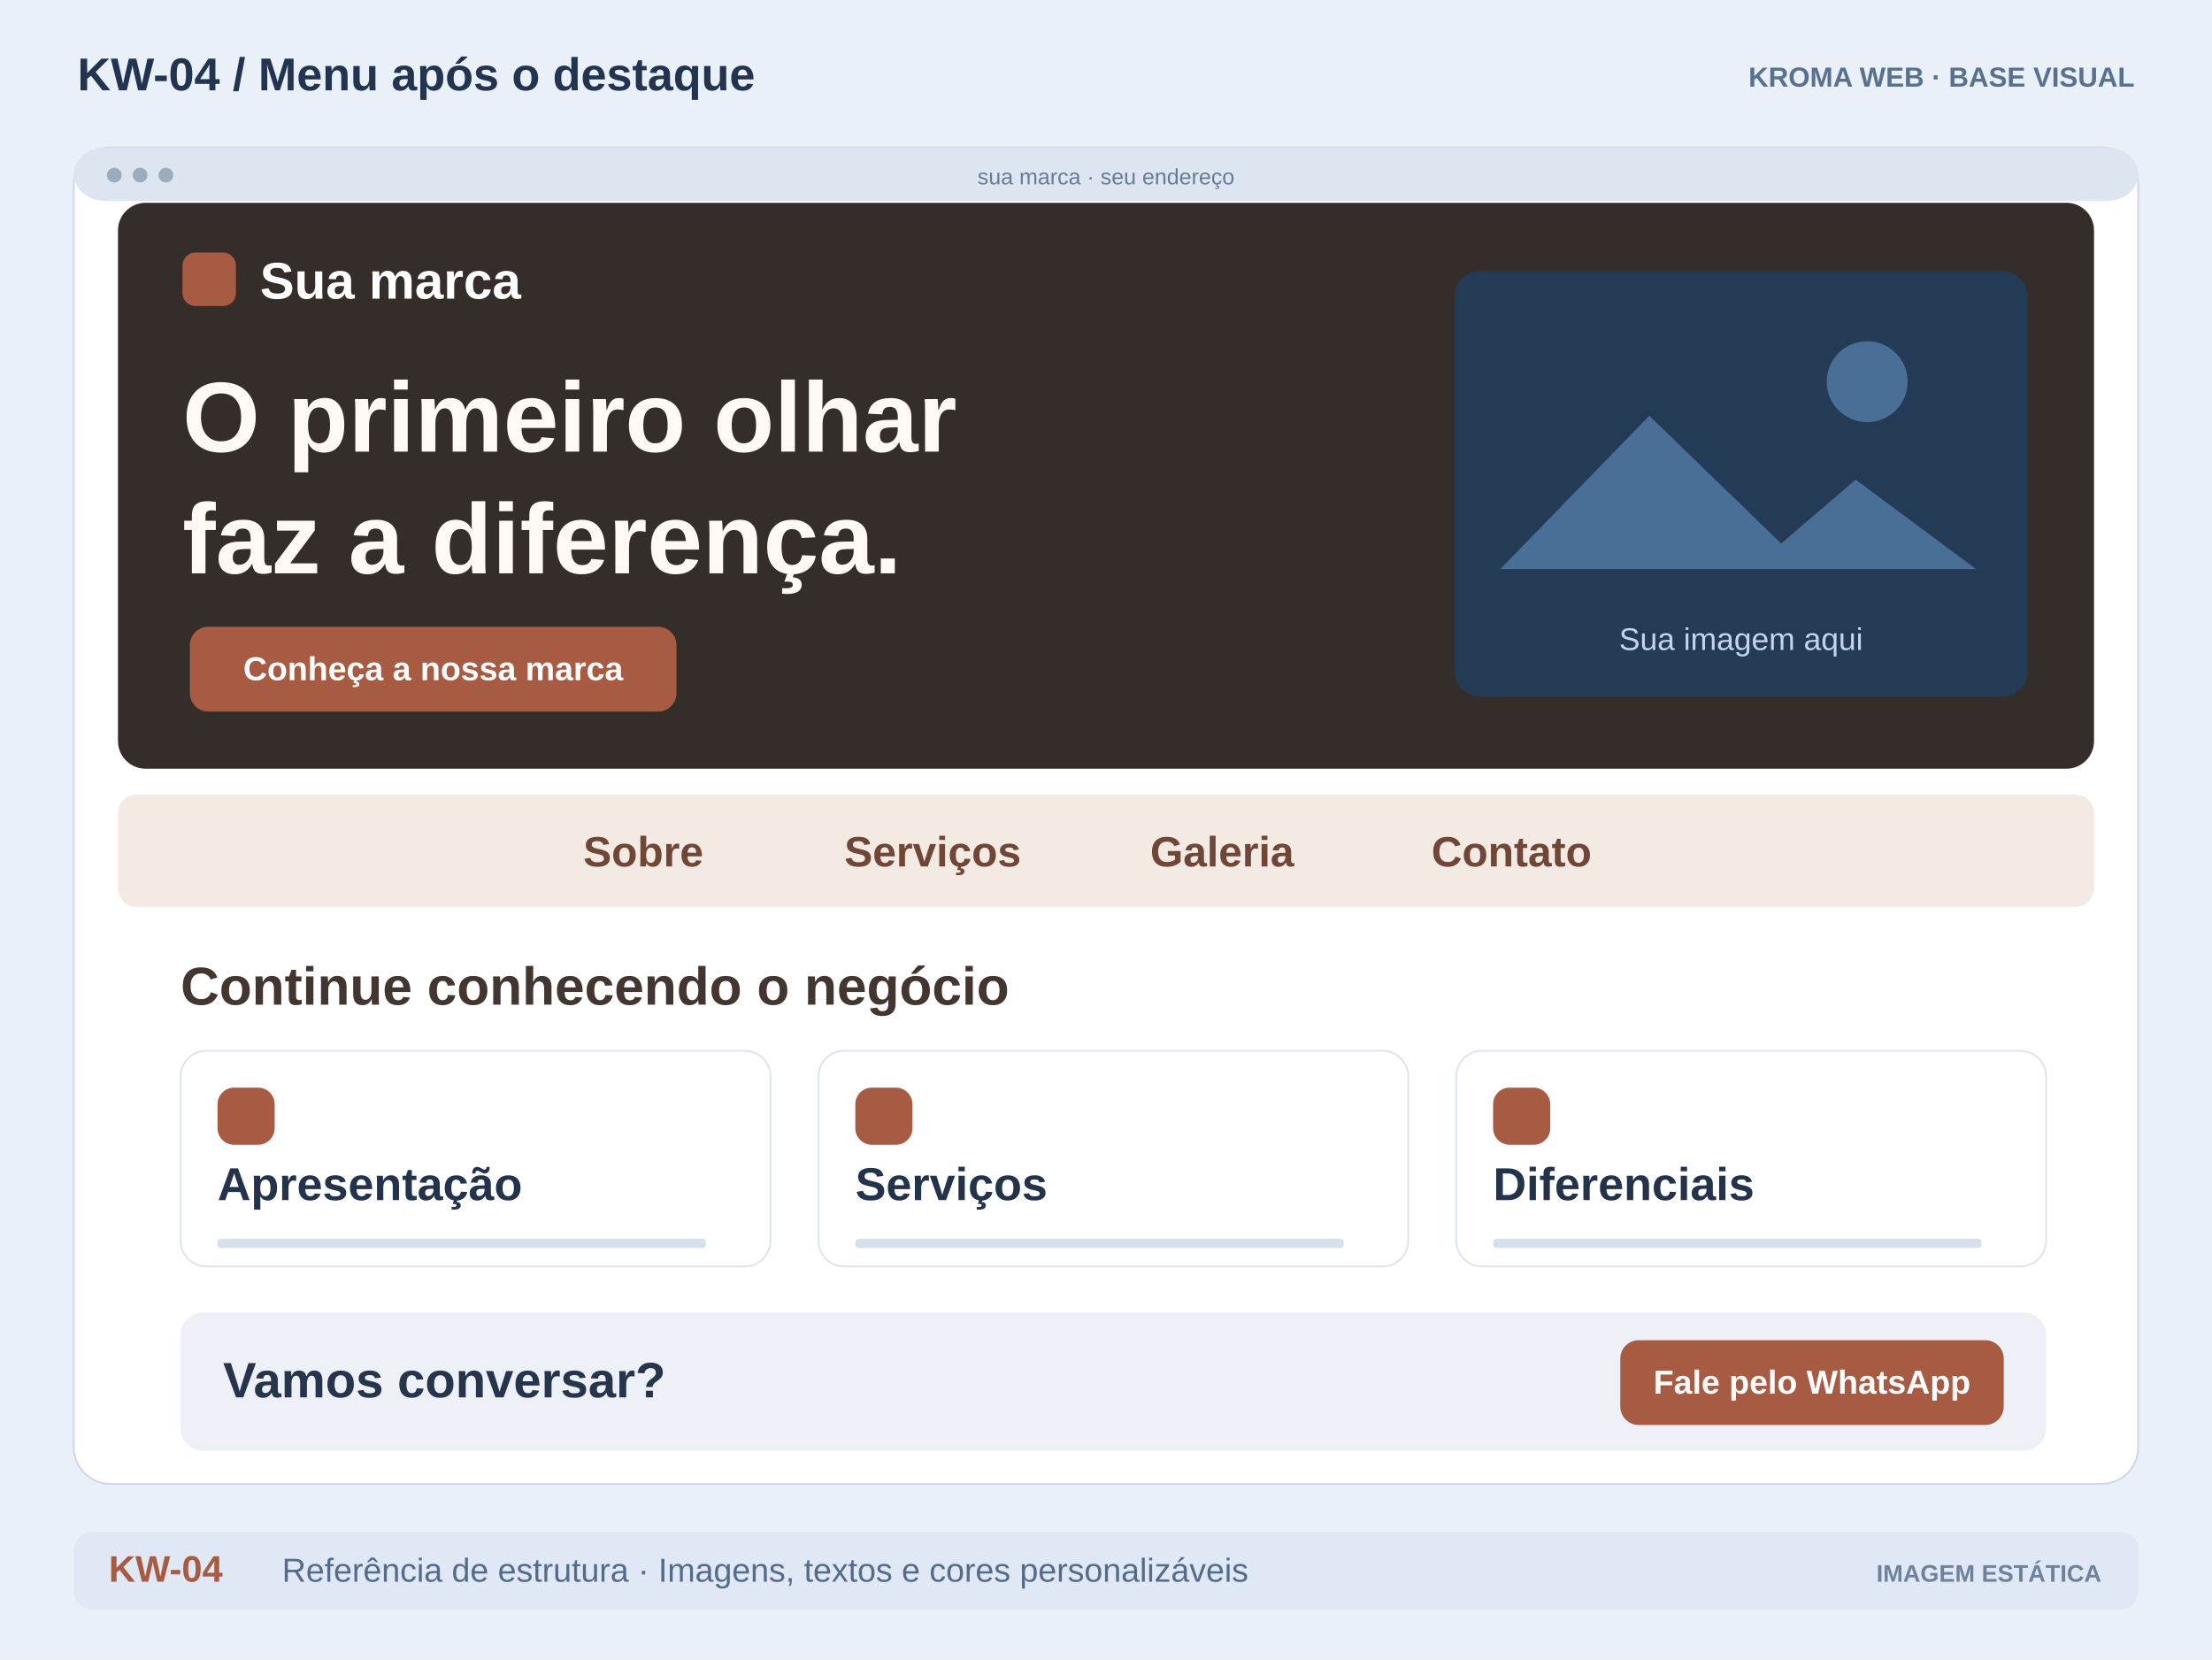
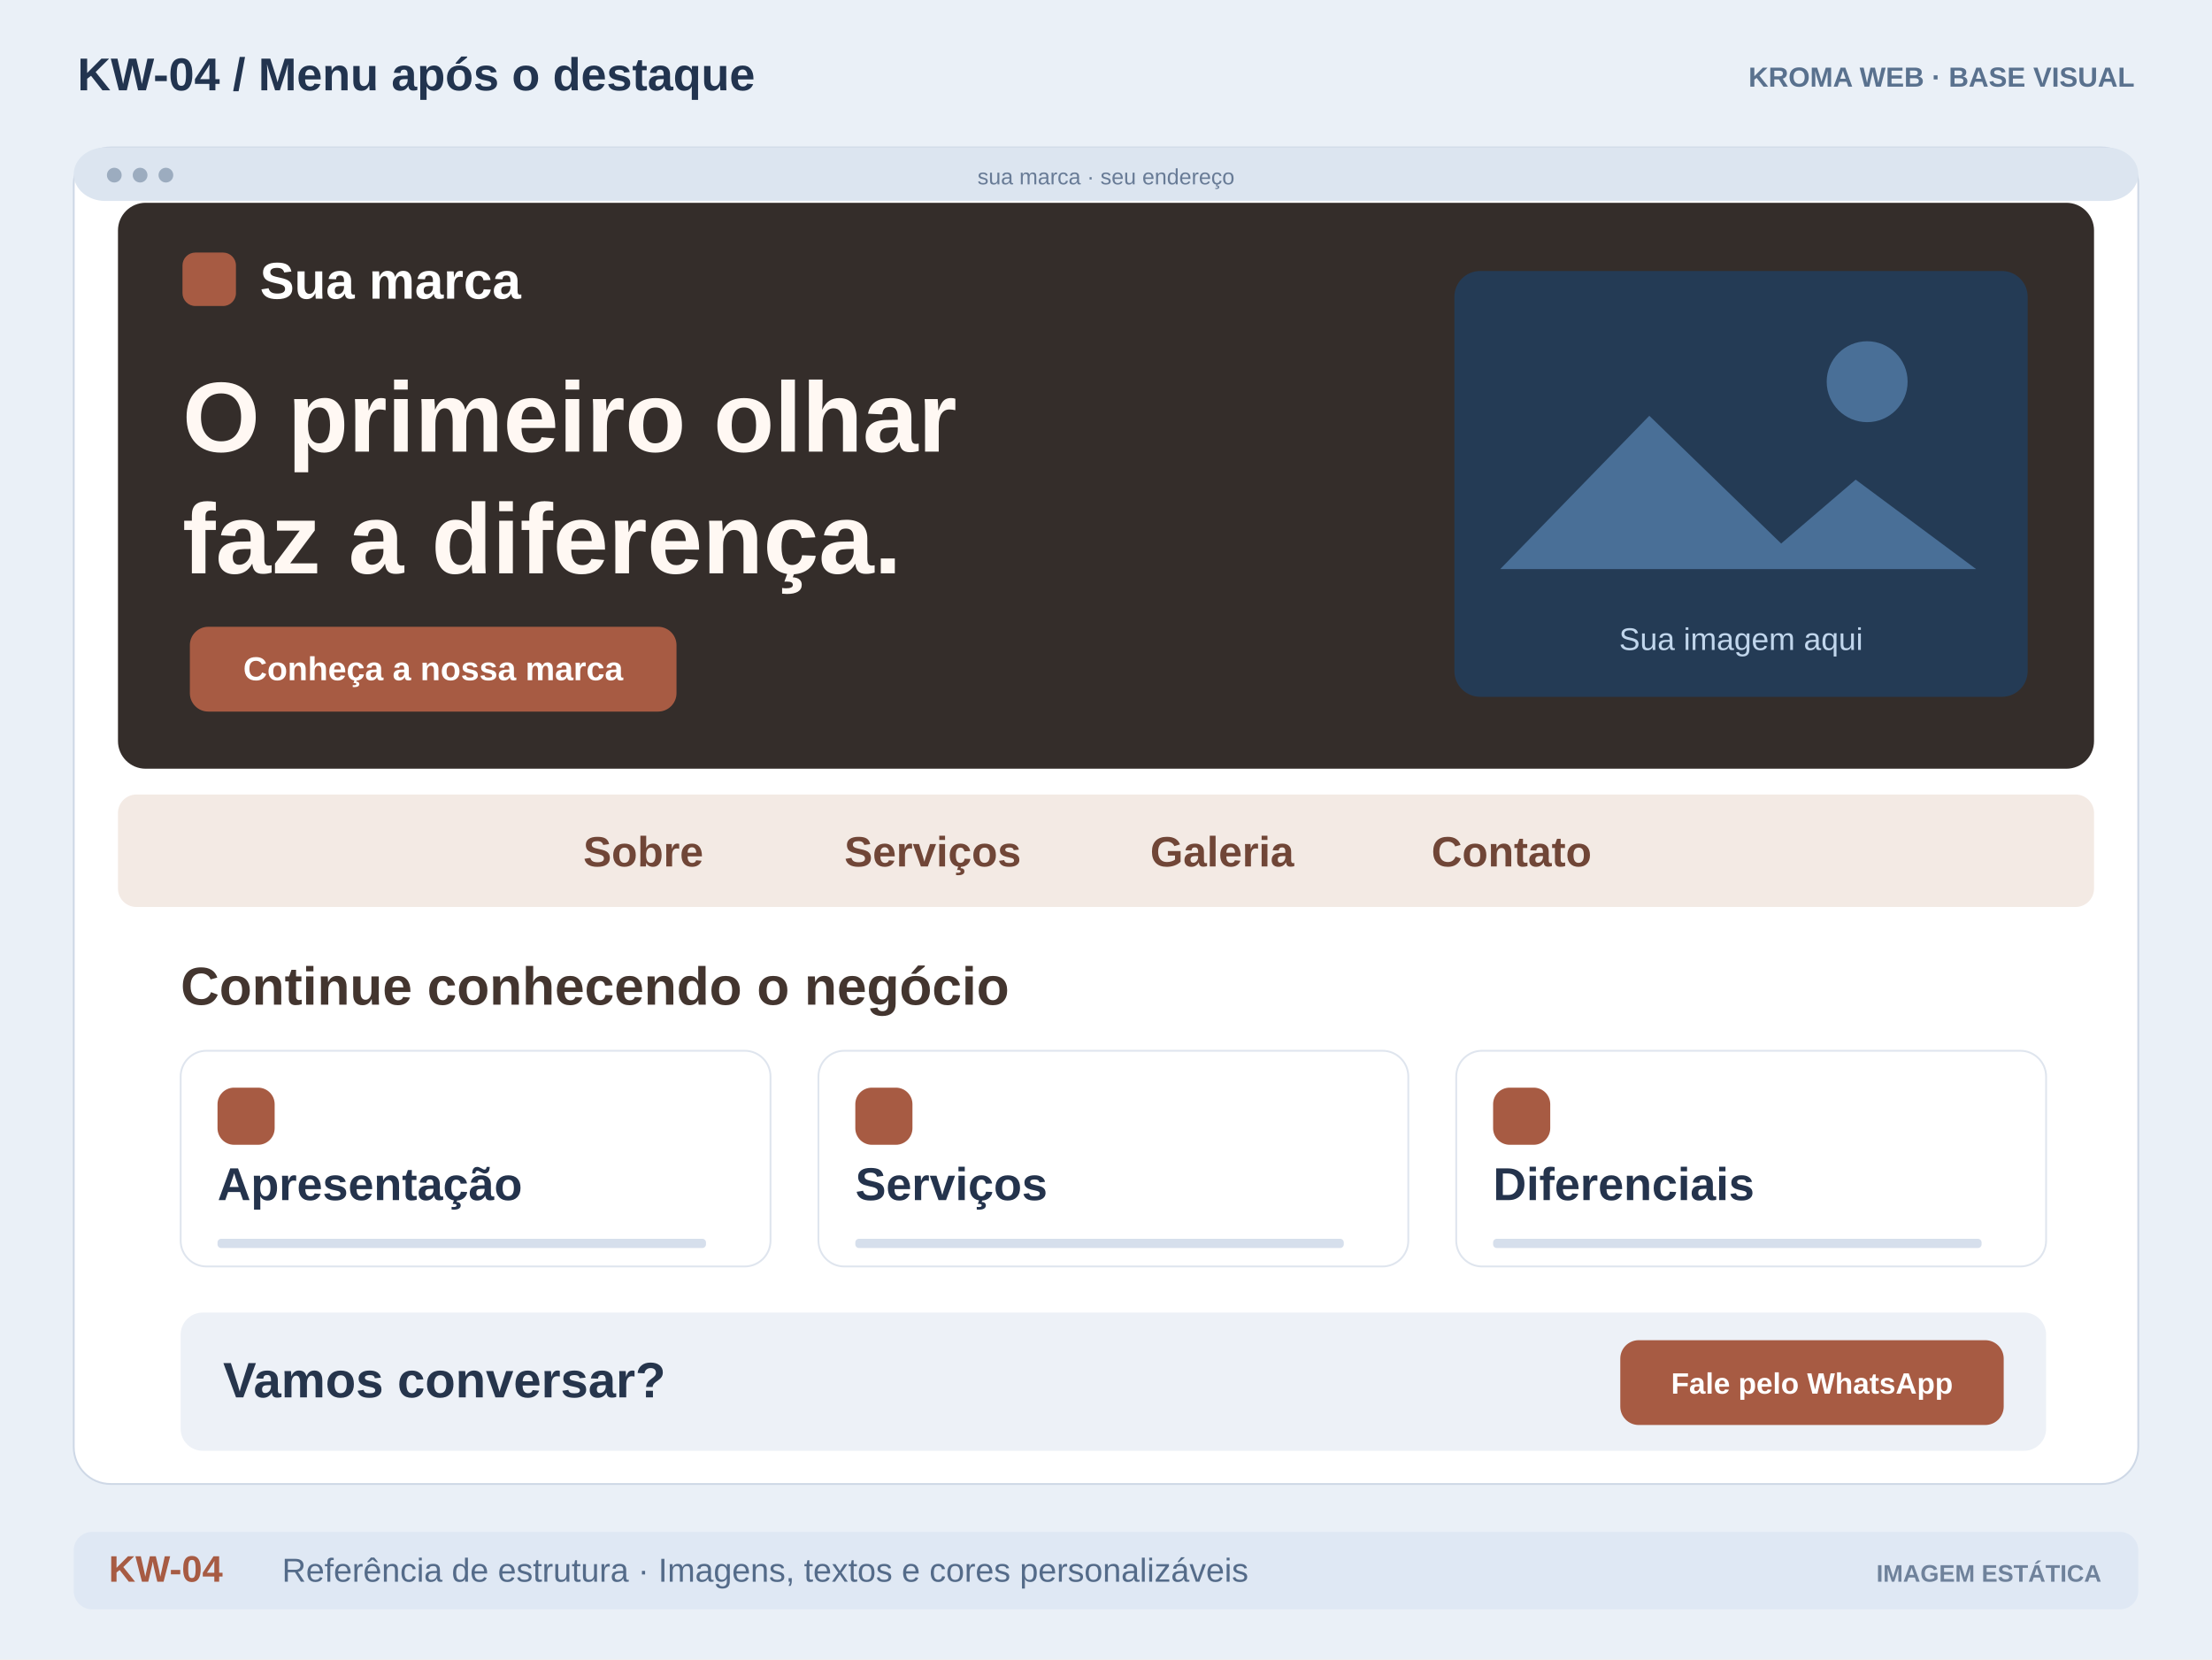
<svg xmlns="http://www.w3.org/2000/svg" width="1200" height="900" viewBox="0 0 1200 900" role="img">
  <rect x="0" y="0" width="1200" height="900" rx="0" fill="#eaf0f7" stroke="none" />
  <text x="42" y="49" font-family="Arial, sans-serif" font-size="25" font-weight="600" fill="#22344f" text-anchor="start">KW-04 / Menu após o destaque</text>
  <text x="1158" y="47" font-family="Arial, sans-serif" font-size="15" font-weight="600" fill="#59718e" text-anchor="end">KROMA WEB · BASE VISUAL</text>
  <rect x="40" y="80" width="1120" height="725" rx="20" fill="#ffffff" stroke="#ced8e6" />
  <rect x="40" y="80" width="1120" height="29" rx="17" fill="#dce5f0" stroke="none" />
  <circle cx="62" cy="95" r="4" fill="#9cacbf" />
  <circle cx="76" cy="95" r="4" fill="#9cacbf" />
  <circle cx="90" cy="95" r="4" fill="#9cacbf" />
  <text x="600" y="100" font-family="Arial, sans-serif" font-size="12" font-weight="400" fill="#687b96" text-anchor="middle">sua marca · seu endereço</text>
  <rect x="64" y="110" width="1072" height="307" rx="15" fill="#342d2a" stroke="none" />
  <rect x="99" y="137" width="29" height="29" rx="7" fill="#a75b43" stroke="none" />
  <text x="141" y="162" font-family="Arial, sans-serif" font-size="28" font-weight="700" fill="#ffffff" text-anchor="start">Sua marca</text>
  <text x="99" y="245" font-family="Arial, sans-serif" font-size="54" font-weight="700" fill="#fff8f3" text-anchor="start">O primeiro olhar</text>
  <text x="99" y="311" font-family="Arial, sans-serif" font-size="54" font-weight="700" fill="#fff8f3" text-anchor="start">faz a diferença.</text>
  <rect x="103" y="340" width="264" height="46" rx="10" fill="#a75b43" stroke="none" />
  <text x="235" y="369" font-family="Arial, sans-serif" font-size="18" font-weight="600" fill="#ffffff" text-anchor="middle">Conheça a nossa marca</text>
  <rect x="789" y="147" width="311" height="231" rx="14" fill="#243b55" stroke="none" />
  <circle cx="1012.92" cy="207.06" r="21.945" fill="#496f97" />
  <path d="M 813.88 308.7 L 894.74 225.54 L 966.27 294.84 L 1006.7 260.19 L 1072.01 308.7 Z" fill="#496f97" />
  <text x="944.5" y="352.59" font-family="Arial, sans-serif" font-size="17" font-weight="400" fill="#c1d6ec" text-anchor="middle">Sua imagem aqui</text>
  <rect x="64" y="431" width="1072" height="61" rx="10" fill="#f3eae4" stroke="none" />
  <text x="349" y="470" font-family="Arial, sans-serif" font-size="23" font-weight="600" fill="#704637" text-anchor="middle">Sobre</text>
  <text x="506" y="470" font-family="Arial, sans-serif" font-size="23" font-weight="600" fill="#704637" text-anchor="middle">Serviços</text>
  <text x="663" y="470" font-family="Arial, sans-serif" font-size="23" font-weight="600" fill="#704637" text-anchor="middle">Galeria</text>
  <text x="820" y="470" font-family="Arial, sans-serif" font-size="23" font-weight="600" fill="#704637" text-anchor="middle">Contato</text>
  <text x="98" y="545" font-family="Arial, sans-serif" font-size="29" font-weight="600" fill="#43352f" text-anchor="start">Continue conhecendo o negócio</text>
  <rect x="98" y="570" width="320" height="117" rx="14" fill="#ffffff" stroke="#dfe5ee" />
  <rect x="118" y="590" width="31" height="31" rx="9" fill="#a75b43" stroke="none" />
  <text x="118" y="651" font-family="Arial, sans-serif" font-size="25" font-weight="600" fill="#24334c" text-anchor="start">Apresentação</text>
  <rect x="118" y="672" width="265" height="5" rx="2" fill="#d6dfec" stroke="none" />
  <rect x="444" y="570" width="320" height="117" rx="14" fill="#ffffff" stroke="#dfe5ee" />
  <rect x="464" y="590" width="31" height="31" rx="9" fill="#a75b43" stroke="none" />
  <text x="464" y="651" font-family="Arial, sans-serif" font-size="25" font-weight="600" fill="#24334c" text-anchor="start">Serviços</text>
  <rect x="464" y="672" width="265" height="5" rx="2" fill="#d6dfec" stroke="none" />
  <rect x="790" y="570" width="320" height="117" rx="14" fill="#ffffff" stroke="#dfe5ee" />
  <rect x="810" y="590" width="31" height="31" rx="9" fill="#a75b43" stroke="none" />
  <text x="810" y="651" font-family="Arial, sans-serif" font-size="25" font-weight="600" fill="#24334c" text-anchor="start">Diferenciais</text>
  <rect x="810" y="672" width="265" height="5" rx="2" fill="#d6dfec" stroke="none" />
  <rect x="98" y="712" width="1012" height="75" rx="12" fill="#edf1f7" stroke="none" />
  <text x="121" y="758" font-family="Arial, sans-serif" font-size="27" font-weight="600" fill="#26354c" text-anchor="start">Vamos conversar?</text>
  <rect x="879" y="727" width="208" height="46" rx="10" fill="#a75b43" stroke="none" />
-   <text x="983" y="756" font-family="Arial, sans-serif" font-size="18" font-weight="600" fill="#ffffff" text-anchor="middle">Fale pelo WhatsApp</text>
+   <text x="983" y="756" font-family="Arial, sans-serif" font-size="16" font-weight="600" fill="#ffffff" text-anchor="middle">Fale pelo WhatsApp</text>
  <rect x="40" y="831" width="1120" height="42" rx="10" fill="#dfe8f4" stroke="none" />
  <text x="59" y="858" font-family="Arial, sans-serif" font-size="20" font-weight="700" fill="#a75b43" text-anchor="start">KW-04</text>
  <text x="153" y="858" font-family="Arial, sans-serif" font-size="18" font-weight="400" fill="#546b89" text-anchor="start">Referência de estrutura · Imagens, textos e cores personalizáveis</text>
  <text x="1140" y="858" font-family="Arial, sans-serif" font-size="13" font-weight="600" fill="#6f829b" text-anchor="end">IMAGEM ESTÁTICA</text>
</svg>
